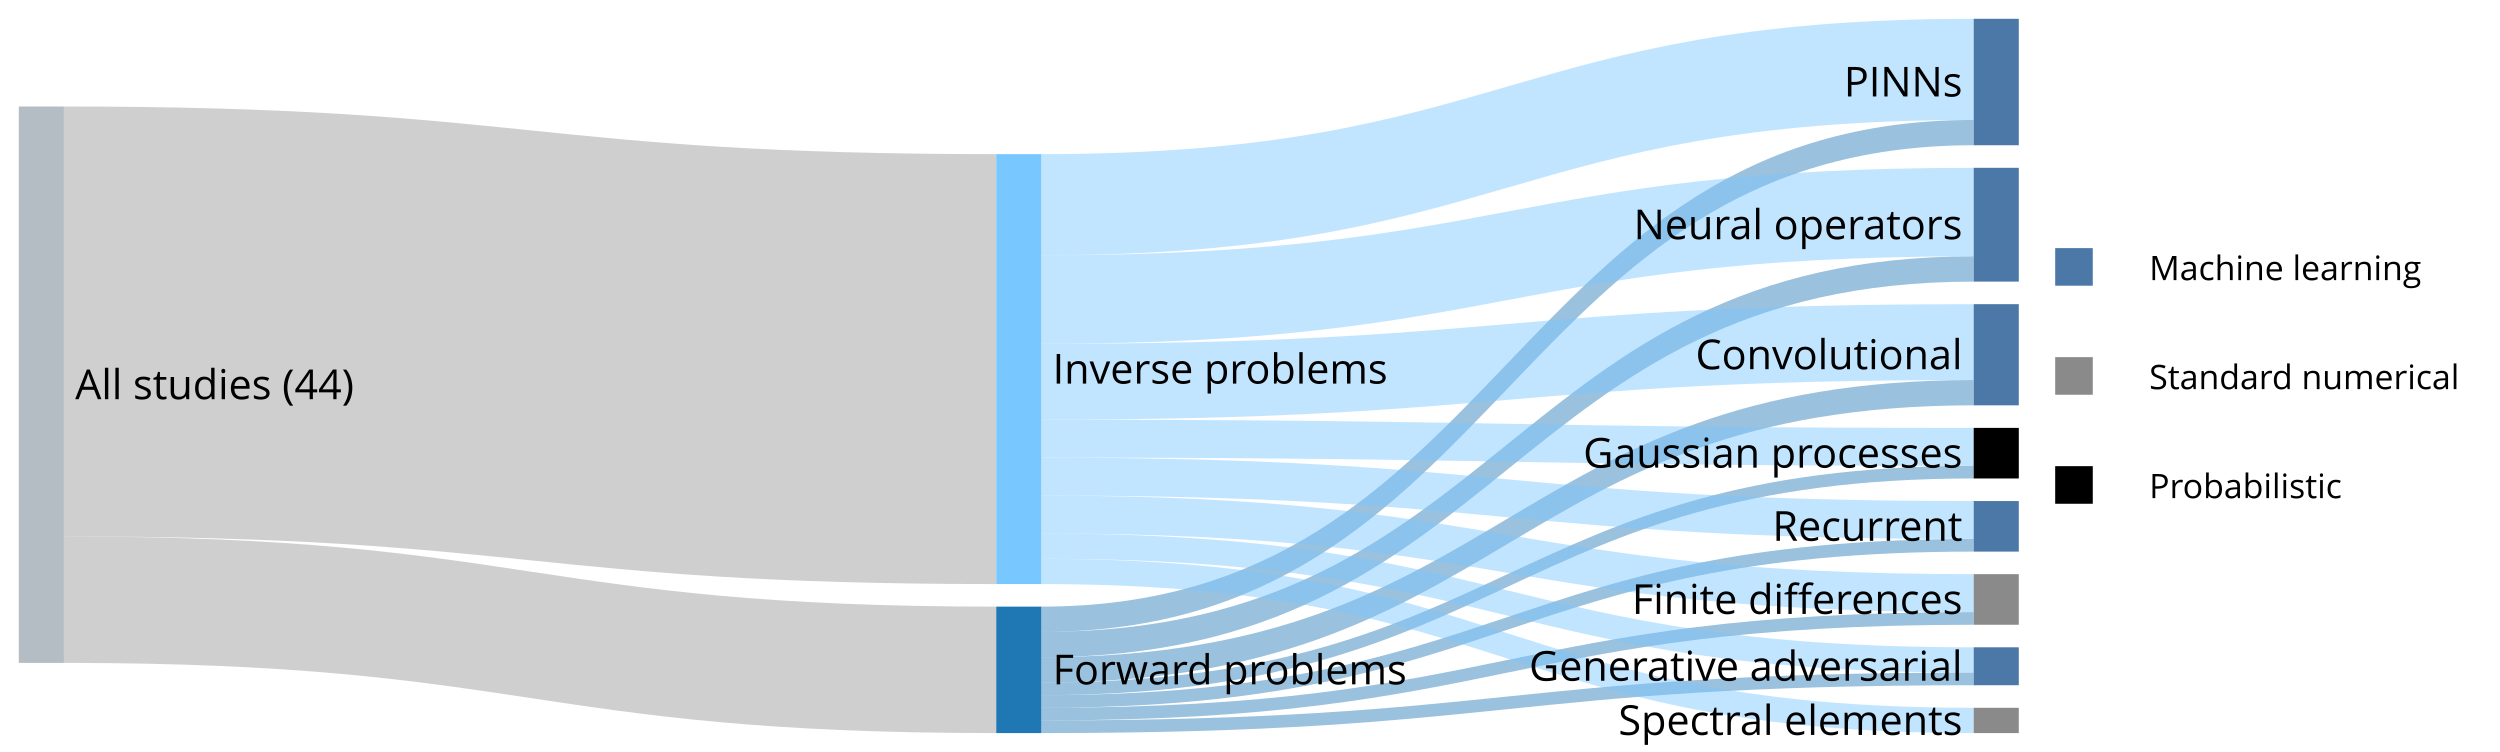
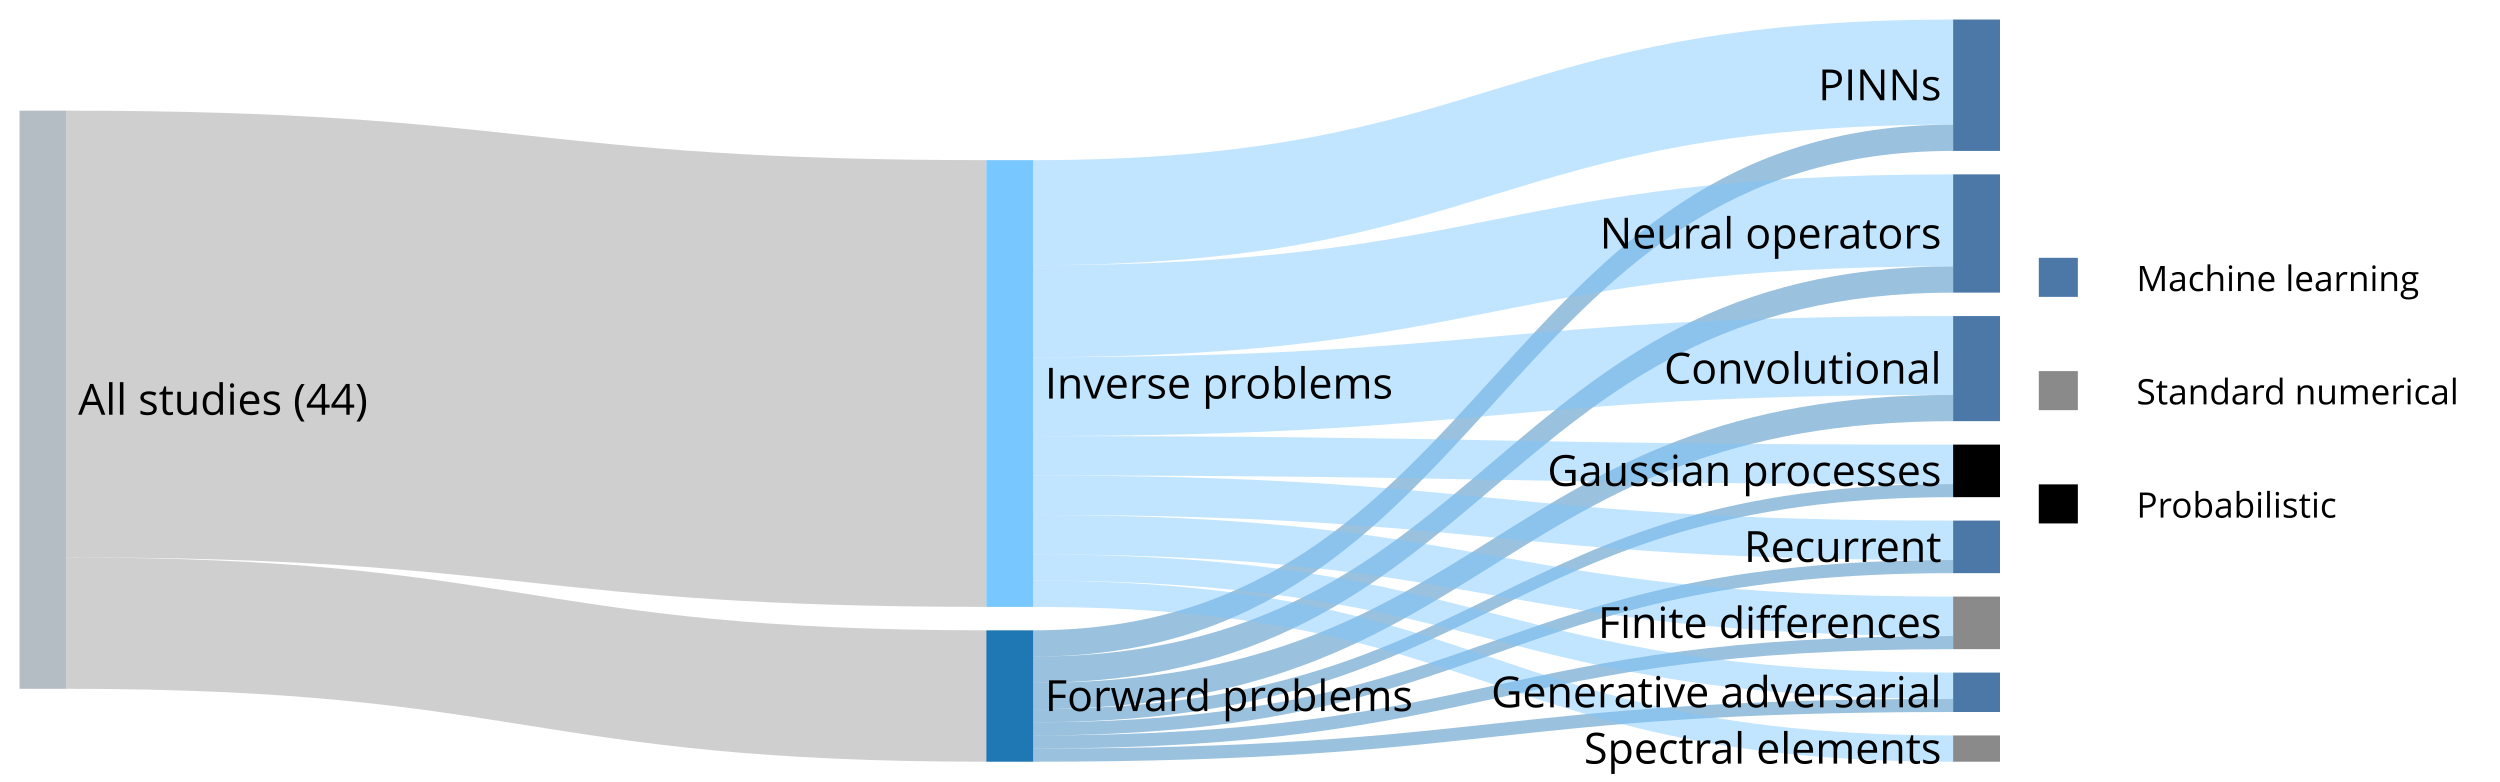
- <svg xmlns="http://www.w3.org/2000/svg" class="main-svg" width="665" height="200" style="" viewBox="0 0 665 200">
-   <rect x="0" y="0" width="665" height="200" style="fill: rgb(255, 255, 255); fill-opacity: 1;" />
-   <defs id="defs-7871bb">
+ <svg xmlns="http://www.w3.org/2000/svg" class="main-svg" width="640" height="200" viewBox="0 0 640 200" style="">
+   <rect x="0" y="0" width="640" height="200" style="fill: rgb(255, 255, 255); fill-opacity: 1;" />
+   <defs id="defs-042532">
    <g class="clips">
-       <clipPath id="clip7871bbxyplot" class="plotclip">
-         <rect width="532" height="190" />
-       </clipPath>
-       <clipPath class="axesclip" id="clip7871bbx">
-         <rect x="5" y="0" width="532" height="200" />
-       </clipPath>
-       <clipPath class="axesclip" id="clip7871bby">
-         <rect x="0" y="5" width="665" height="190" />
-       </clipPath>
-       <clipPath class="axesclip" id="clip7871bbxy">
-         <rect x="5" y="5" width="532" height="190" />
+       <clipPath id="clip042532xyplot" class="plotclip">
+         <rect width="507" height="190" />
+       </clipPath>
+       <clipPath class="axesclip" id="clip042532x">
+         <rect x="5" y="0" width="507" height="200" />
+       </clipPath>
+       <clipPath class="axesclip" id="clip042532y">
+         <rect x="0" y="5" width="640" height="190" />
+       </clipPath>
+       <clipPath class="axesclip" id="clip042532xy">
+         <rect x="5" y="5" width="507" height="190" />
      </clipPath>
    </g>
    <g class="gradients" />
    <g class="patterns" />
  </defs>
  <g class="bglayer" />
  <g class="layer-below">
    <g class="imagelayer" />
    <g class="shapelayer" />
  </g>
  <g class="cartesianlayer">
    <g class="subplot xy">
      <g class="layer-subplot">
        <g class="shapelayer" />
        <g class="imagelayer" />
      </g>
      <g class="minor-gridlayer">
        <g class="x" />
        <g class="y" />
      </g>
      <g class="gridlayer">
        <g class="x" />
        <g class="y" />
      </g>
      <g class="zerolinelayer" />
      <g class="layer-between">
        <g class="shapelayer" />
        <g class="imagelayer" />
      </g>
      <path class="xlines-below" />
      <path class="ylines-below" />
      <g class="overlines-below" />
      <g class="xaxislayer-below" />
      <g class="yaxislayer-below" />
      <g class="overaxes-below" />
      <g class="overplot">
-         <g class="xy" transform="translate(5,5)" clip-path="url(#clip7871bbxyplot)">
+         <g class="xy" transform="translate(5,5)" clip-path="url(#clip042532xyplot)">
          <g class="scatterlayer mlayer">
-             <g class="trace scatter tracef83cd7" style="stroke-miterlimit: 2; opacity: 1;">
+             <g class="trace scatter trace40f5a6" style="stroke-miterlimit: 2; opacity: 1;">
              <g class="fills" />
              <g class="errorbars" />
              <g class="lines" />
              <g class="points" />
              <g class="text" />
            </g>
-             <g class="trace scatter tracea29fa9" style="stroke-miterlimit: 2; opacity: 1;">
+             <g class="trace scatter trace0a4752" style="stroke-miterlimit: 2; opacity: 1;">
              <g class="fills" />
              <g class="errorbars" />
              <g class="lines" />
              <g class="points" />
              <g class="text" />
            </g>
-             <g class="trace scatter trace8e7718" style="stroke-miterlimit: 2; opacity: 1;">
+             <g class="trace scatter trace8ee8b5" style="stroke-miterlimit: 2; opacity: 1;">
              <g class="fills" />
              <g class="errorbars" />
              <g class="lines" />
              <g class="points" />
              <g class="text" />
            </g>
          </g>
        </g>
      </g>
      <g class="zerolinelayer-above" />
      <path class="xlines-above crisp" d="M0,0" style="fill: none;" />
      <path class="ylines-above crisp" d="M0,0" style="fill: none;" />
      <g class="overlines-above" />
      <g class="xaxislayer-above" />
      <g class="yaxislayer-above" />
      <g class="overaxes-above" />
    </g>
  </g>
  <g class="polarlayer" />
  <g class="smithlayer" />
  <g class="ternarylayer" />
  <g class="geolayer" />
  <g class="funnelarealayer" />
  <g class="pielayer" />
  <g class="iciclelayer" />
  <g class="treemaplayer" />
  <g class="sunburstlayer" />
  <g class="glimages" />
  <g class="sankey" transform="translate(5,5)matrix(1 0 0 1 0 0)" style="box-sizing: content-box; position: absolute; left: 0px; shape-rendering: geometricprecision; pointer-events: none;">
    <g class="sankey-links" style="fill: none;">
-       <path class="sankey-link" d="M12,137.694C136,137.694 136,156.364 260,156.364L260,190C136,190 136,171.33 12,171.33Z" style="stroke: rgb(68, 68, 68); stroke-opacity: 1; fill: rgb(150, 150, 150); fill-opacity: 0.45; stroke-width: 0; opacity: 1;" />
-       <path class="sankey-link" d="M12,23.33C136,23.33 136,36 260,36L260,150.364C136,150.364 136,137.694 12,137.694Z" style="stroke: rgb(68, 68, 68); stroke-opacity: 1; fill: rgb(150, 150, 150); fill-opacity: 0.45; stroke-width: 0; opacity: 1;" />
-       <path class="sankey-link" d="M272,163.091C396,163.091 396,63.182 520,63.182L520,69.909C396,69.909 396,169.818 272,169.818Z" style="stroke: rgb(68, 68, 68); stroke-opacity: 1; fill: rgb(31, 119, 180); fill-opacity: 0.45; stroke-width: 0; opacity: 1;" />
-       <path class="sankey-link" d="M272,169.818C396,169.818 396,96.091 520,96.091L520,102.818C396,102.818 396,176.545 272,176.545Z" style="stroke: rgb(68, 68, 68); stroke-opacity: 1; fill: rgb(31, 119, 180); fill-opacity: 0.45; stroke-width: 0; opacity: 1;" />
-       <path class="sankey-link" d="M272,156.364C396,156.364 396,26.909 520,26.909L520,33.636C396,33.636 396,163.091 272,163.091Z" style="stroke: rgb(68, 68, 68); stroke-opacity: 1; fill: rgb(31, 119, 180); fill-opacity: 0.45; stroke-width: 0; opacity: 1;" />
-       <path class="sankey-link" d="M272,176.545C396,176.545 396,118.909 520,118.909L520,122.273C396,122.273 396,179.909 272,179.909Z" style="stroke: rgb(68, 68, 68); stroke-opacity: 1; fill: rgb(31, 119, 180); fill-opacity: 0.45; stroke-width: 0; opacity: 1;" />
-       <path class="sankey-link" d="M272,179.909C396,179.909 396,138.364 520,138.364L520,141.727C396,141.727 396,183.273 272,183.273Z" style="stroke: rgb(68, 68, 68); stroke-opacity: 1; fill: rgb(31, 119, 180); fill-opacity: 0.45; stroke-width: 0; opacity: 1;" />
-       <path class="sankey-link" d="M272,186.636C396,186.636 396,173.909 520,173.909L520,177.273C396,177.273 396,190 272,190Z" style="stroke: rgb(68, 68, 68); stroke-opacity: 1; fill: rgb(31, 119, 180); fill-opacity: 0.45; stroke-width: 0; opacity: 1;" />
-       <path class="sankey-link" d="M272,183.273C396,183.273 396,157.818 520,157.818L520,161.182C396,161.182 396,186.636 272,186.636Z" style="stroke: rgb(68, 68, 68); stroke-opacity: 1; fill: rgb(31, 119, 180); fill-opacity: 0.45; stroke-width: 0; opacity: 1;" />
-       <path class="sankey-link" d="M272,62.909C396,62.909 396,39.636 520,39.636L520,63.182C396,63.182 396,86.455 272,86.455Z" style="stroke: rgb(68, 68, 68); stroke-opacity: 1; fill: rgb(121, 199, 255); fill-opacity: 0.45; stroke-width: 0; opacity: 1;" />
-       <path class="sankey-link" d="M272,86.455C396,86.455 396,75.909 520,75.909L520,96.091C396,96.091 396,106.636 272,106.636Z" style="stroke: rgb(68, 68, 68); stroke-opacity: 1; fill: rgb(121, 199, 255); fill-opacity: 0.45; stroke-width: 0; opacity: 1;" />
-       <path class="sankey-link" d="M272,36C396,36 396,7.105427357601002e-15 520,7.105427357601002e-15L520,26.909C396,26.909 396,62.909 272,62.909Z" style="stroke: rgb(68, 68, 68); stroke-opacity: 1; fill: rgb(121, 199, 255); fill-opacity: 0.45; stroke-width: 0; opacity: 1;" />
-       <path class="sankey-link" d="M272,106.636C396,106.636 396,108.818 520,108.818L520,118.909C396,118.909 396,116.727 272,116.727Z" style="stroke: rgb(68, 68, 68); stroke-opacity: 1; fill: rgb(121, 199, 255); fill-opacity: 0.45; stroke-width: 0; opacity: 1;" />
-       <path class="sankey-link" d="M272,116.727C396,116.727 396,128.273 520,128.273L520,138.364C396,138.364 396,126.818 272,126.818Z" style="stroke: rgb(68, 68, 68); stroke-opacity: 1; fill: rgb(121, 199, 255); fill-opacity: 0.45; stroke-width: 0; opacity: 1;" />
-       <path class="sankey-link" d="M272,136.909C396,136.909 396,167.182 520,167.182L520,173.909C396,173.909 396,143.636 272,143.636Z" style="stroke: rgb(68, 68, 68); stroke-opacity: 1; fill: rgb(121, 199, 255); fill-opacity: 0.45; stroke-width: 0; opacity: 1;" />
-       <path class="sankey-link" d="M272,126.818C396,126.818 396,147.727 520,147.727L520,157.818C396,157.818 396,136.909 272,136.909Z" style="stroke: rgb(68, 68, 68); stroke-opacity: 1; fill: rgb(121, 199, 255); fill-opacity: 0.45; stroke-width: 0; opacity: 1;" />
-       <path class="sankey-link" d="M272,143.636C396,143.636 396,183.273 520,183.273L520,190C396,190 396,150.364 272,150.364Z" style="stroke: rgb(68, 68, 68); stroke-opacity: 1; fill: rgb(121, 199, 255); fill-opacity: 0.45; stroke-width: 0; opacity: 1;" />
+       <path class="sankey-link" d="M12,137.694C129.75,137.694 129.75,156.364 247.5,156.364L247.5,190C129.75,190 129.75,171.33 12,171.33Z" style="stroke: rgb(68, 68, 68); stroke-opacity: 1; fill: rgb(150, 150, 150); fill-opacity: 0.45; stroke-width: 0; opacity: 1;" />
+       <path class="sankey-link" d="M12,23.33C129.75,23.33 129.75,36 247.5,36L247.5,150.364C129.75,150.364 129.75,137.694 12,137.694Z" style="stroke: rgb(68, 68, 68); stroke-opacity: 1; fill: rgb(150, 150, 150); fill-opacity: 0.45; stroke-width: 0; opacity: 1;" />
+       <path class="sankey-link" d="M259.5,163.091C377.25,163.091 377.25,63.182 495,63.182L495,69.909C377.25,69.909 377.25,169.818 259.5,169.818Z" style="stroke: rgb(68, 68, 68); stroke-opacity: 1; fill: rgb(31, 119, 180); fill-opacity: 0.45; stroke-width: 0; opacity: 1;" />
+       <path class="sankey-link" d="M259.5,169.818C377.25,169.818 377.25,96.091 495,96.091L495,102.818C377.25,102.818 377.25,176.545 259.5,176.545Z" style="stroke: rgb(68, 68, 68); stroke-opacity: 1; fill: rgb(31, 119, 180); fill-opacity: 0.45; stroke-width: 0; opacity: 1;" />
+       <path class="sankey-link" d="M259.5,156.364C377.25,156.364 377.25,26.909 495,26.909L495,33.636C377.25,33.636 377.25,163.091 259.5,163.091Z" style="stroke: rgb(68, 68, 68); stroke-opacity: 1; fill: rgb(31, 119, 180); fill-opacity: 0.45; stroke-width: 0; opacity: 1;" />
+       <path class="sankey-link" d="M259.5,176.545C377.25,176.545 377.25,118.909 495,118.909L495,122.273C377.25,122.273 377.25,179.909 259.5,179.909Z" style="stroke: rgb(68, 68, 68); stroke-opacity: 1; fill: rgb(31, 119, 180); fill-opacity: 0.45; stroke-width: 0; opacity: 1;" />
+       <path class="sankey-link" d="M259.5,179.909C377.25,179.909 377.25,138.364 495,138.364L495,141.727C377.25,141.727 377.25,183.273 259.5,183.273Z" style="stroke: rgb(68, 68, 68); stroke-opacity: 1; fill: rgb(31, 119, 180); fill-opacity: 0.45; stroke-width: 0; opacity: 1;" />
+       <path class="sankey-link" d="M259.5,186.636C377.25,186.636 377.25,173.909 495,173.909L495,177.273C377.25,177.273 377.25,190 259.5,190Z" style="stroke: rgb(68, 68, 68); stroke-opacity: 1; fill: rgb(31, 119, 180); fill-opacity: 0.45; stroke-width: 0; opacity: 1;" />
+       <path class="sankey-link" d="M259.5,183.273C377.25,183.273 377.25,157.818 495,157.818L495,161.182C377.25,161.182 377.25,186.636 259.5,186.636Z" style="stroke: rgb(68, 68, 68); stroke-opacity: 1; fill: rgb(31, 119, 180); fill-opacity: 0.45; stroke-width: 0; opacity: 1;" />
+       <path class="sankey-link" d="M259.5,62.909C377.25,62.909 377.25,39.636 495,39.636L495,63.182C377.25,63.182 377.25,86.455 259.5,86.455Z" style="stroke: rgb(68, 68, 68); stroke-opacity: 1; fill: rgb(121, 199, 255); fill-opacity: 0.45; stroke-width: 0; opacity: 1;" />
+       <path class="sankey-link" d="M259.5,86.455C377.25,86.455 377.25,75.909 495,75.909L495,96.091C377.25,96.091 377.25,106.636 259.5,106.636Z" style="stroke: rgb(68, 68, 68); stroke-opacity: 1; fill: rgb(121, 199, 255); fill-opacity: 0.45; stroke-width: 0; opacity: 1;" />
+       <path class="sankey-link" d="M259.5,36C377.25,36 377.25,7.105427357601002e-15 495,7.105427357601002e-15L495,26.909C377.25,26.909 377.25,62.909 259.5,62.909Z" style="stroke: rgb(68, 68, 68); stroke-opacity: 1; fill: rgb(121, 199, 255); fill-opacity: 0.45; stroke-width: 0; opacity: 1;" />
+       <path class="sankey-link" d="M259.5,106.636C377.25,106.636 377.25,108.818 495,108.818L495,118.909C377.25,118.909 377.25,116.727 259.5,116.727Z" style="stroke: rgb(68, 68, 68); stroke-opacity: 1; fill: rgb(121, 199, 255); fill-opacity: 0.45; stroke-width: 0; opacity: 1;" />
+       <path class="sankey-link" d="M259.5,116.727C377.25,116.727 377.25,128.273 495,128.273L495,138.364C377.25,138.364 377.25,126.818 259.5,126.818Z" style="stroke: rgb(68, 68, 68); stroke-opacity: 1; fill: rgb(121, 199, 255); fill-opacity: 0.45; stroke-width: 0; opacity: 1;" />
+       <path class="sankey-link" d="M259.5,136.909C377.25,136.909 377.25,167.182 495,167.182L495,173.909C377.25,173.909 377.25,143.636 259.5,143.636Z" style="stroke: rgb(68, 68, 68); stroke-opacity: 1; fill: rgb(121, 199, 255); fill-opacity: 0.45; stroke-width: 0; opacity: 1;" />
+       <path class="sankey-link" d="M259.5,126.818C377.25,126.818 377.25,147.727 495,147.727L495,157.818C377.25,157.818 377.25,136.909 259.5,136.909Z" style="stroke: rgb(68, 68, 68); stroke-opacity: 1; fill: rgb(121, 199, 255); fill-opacity: 0.45; stroke-width: 0; opacity: 1;" />
+       <path class="sankey-link" d="M259.5,143.636C377.25,143.636 377.25,183.273 495,183.273L495,190C377.25,190 377.25,150.364 259.5,150.364Z" style="stroke: rgb(68, 68, 68); stroke-opacity: 1; fill: rgb(121, 199, 255); fill-opacity: 0.45; stroke-width: 0; opacity: 1;" />
    </g>
    <g class="sankey-node-set" style="cursor: move;">
      <g class="sankey-node" transform="translate(0.000,23.330)" style="opacity: 1;">
        <rect class="node-rect" width="12" height="148" style="stroke-width: 0; stroke: rgb(68, 68, 68); stroke-opacity: 1; fill: rgb(180, 188, 196); fill-opacity: 1;" />
        <text class="node-label" data-notex="1" x="0" y="0" text-anchor="start" transform="translate(15,77.85)" style="cursor: default; font-family: 'Open Sans', verdana, arial, sans-serif; font-size: 11px; fill: rgb(0, 0, 0); fill-opacity: 1; text-shadow: rgb(255, 255, 255) 1px 1px 1px, rgb(255, 255, 255) -1px -1px 1px, rgb(255, 255, 255) 1px -1px 1px, rgb(255, 255, 255) -1px 1px 1px; white-space: pre;">All studies (44)</text>
      </g>
-       <g class="sankey-node" transform="translate(260.000,156.364)" style="opacity: 1;">
+       <g class="sankey-node" transform="translate(247.500,156.364)" style="opacity: 1;">
        <rect class="node-rect" width="12" height="33.636" style="stroke-width: 0; stroke: rgb(68, 68, 68); stroke-opacity: 1; fill: rgb(31, 119, 180); fill-opacity: 1;" />
        <text class="node-label" data-notex="1" x="0" y="0" text-anchor="start" transform="translate(15,20.66818)" style="cursor: default; font-family: 'Open Sans', verdana, arial, sans-serif; font-size: 11px; fill: rgb(0, 0, 0); fill-opacity: 1; text-shadow: rgb(255, 255, 255) 1px 1px 1px, rgb(255, 255, 255) -1px -1px 1px, rgb(255, 255, 255) 1px -1px 1px, rgb(255, 255, 255) -1px 1px 1px; white-space: pre;">Forward problems</text>
      </g>
-       <g class="sankey-node" transform="translate(260.000,36.000)" style="opacity: 1;">
+       <g class="sankey-node" transform="translate(247.500,36.000)" style="opacity: 1;">
        <rect class="node-rect" width="12" height="114.364" style="stroke-width: 0; stroke: rgb(68, 68, 68); stroke-opacity: 1; fill: rgb(121, 199, 255); fill-opacity: 1;" />
        <text class="node-label" data-notex="1" x="0" y="0" text-anchor="start" transform="translate(15,61.03182)" style="cursor: default; font-family: 'Open Sans', verdana, arial, sans-serif; font-size: 11px; fill: rgb(0, 0, 0); fill-opacity: 1; text-shadow: rgb(255, 255, 255) 1px 1px 1px, rgb(255, 255, 255) -1px -1px 1px, rgb(255, 255, 255) 1px -1px 1px, rgb(255, 255, 255) -1px 1px 1px; white-space: pre;">Inverse problems</text>
      </g>
-       <g class="sankey-node" transform="translate(520.000,39.636)" style="opacity: 1;">
+       <g class="sankey-node" transform="translate(495.000,39.636)" style="opacity: 1;">
        <rect class="node-rect" width="12" height="30.273" style="stroke-width: 0; stroke: rgb(68, 68, 68); stroke-opacity: 1; fill: rgb(76, 120, 168); fill-opacity: 1;" />
        <text class="node-label" data-notex="1" x="0" y="0" text-anchor="end" transform="translate(-3,18.98636)" style="cursor: default; font-family: 'Open Sans', verdana, arial, sans-serif; font-size: 11px; fill: rgb(0, 0, 0); fill-opacity: 1; text-shadow: rgb(255, 255, 255) 1px 1px 1px, rgb(255, 255, 255) -1px -1px 1px, rgb(255, 255, 255) 1px -1px 1px, rgb(255, 255, 255) -1px 1px 1px; white-space: pre;">Neural operators</text>
      </g>
-       <g class="sankey-node" transform="translate(520.000,75.909)" style="opacity: 1;">
+       <g class="sankey-node" transform="translate(495.000,75.909)" style="opacity: 1;">
        <rect class="node-rect" width="12" height="26.909" style="stroke-width: 0; stroke: rgb(68, 68, 68); stroke-opacity: 1; fill: rgb(76, 120, 168); fill-opacity: 1;" />
        <text class="node-label" data-notex="1" x="0" y="0" text-anchor="end" transform="translate(-3,17.30455)" style="cursor: default; font-family: 'Open Sans', verdana, arial, sans-serif; font-size: 11px; fill: rgb(0, 0, 0); fill-opacity: 1; text-shadow: rgb(255, 255, 255) 1px 1px 1px, rgb(255, 255, 255) -1px -1px 1px, rgb(255, 255, 255) 1px -1px 1px, rgb(255, 255, 255) -1px 1px 1px; white-space: pre;">Convolutional</text>
      </g>
-       <g class="sankey-node" transform="translate(520.000,0.000)" style="opacity: 1;">
+       <g class="sankey-node" transform="translate(495.000,0.000)" style="opacity: 1;">
        <rect class="node-rect" width="12" height="33.636" style="stroke-width: 0; stroke: rgb(68, 68, 68); stroke-opacity: 1; fill: rgb(76, 120, 168); fill-opacity: 1;" />
        <text class="node-label" data-notex="1" x="0" y="0" text-anchor="end" transform="translate(-3,20.66818)" style="cursor: default; font-family: 'Open Sans', verdana, arial, sans-serif; font-size: 11px; fill: rgb(0, 0, 0); fill-opacity: 1; text-shadow: rgb(255, 255, 255) 1px 1px 1px, rgb(255, 255, 255) -1px -1px 1px, rgb(255, 255, 255) 1px -1px 1px, rgb(255, 255, 255) -1px 1px 1px; white-space: pre;">PINNs</text>
      </g>
-       <g class="sankey-node" transform="translate(520.000,108.818)" style="opacity: 1;">
+       <g class="sankey-node" transform="translate(495.000,108.818)" style="opacity: 1;">
        <rect class="node-rect" width="12" height="13.455" style="stroke-width: 0; stroke: rgb(68, 68, 68); stroke-opacity: 1; fill: rgb(0, 0, 0); fill-opacity: 1;" />
        <text class="node-label" data-notex="1" x="0" y="0" text-anchor="end" transform="translate(-3,10.57727)" style="cursor: default; font-family: 'Open Sans', verdana, arial, sans-serif; font-size: 11px; fill: rgb(0, 0, 0); fill-opacity: 1; text-shadow: rgb(255, 255, 255) 1px 1px 1px, rgb(255, 255, 255) -1px -1px 1px, rgb(255, 255, 255) 1px -1px 1px, rgb(255, 255, 255) -1px 1px 1px; white-space: pre;">Gaussian processes</text>
      </g>
-       <g class="sankey-node" transform="translate(520.000,128.273)" style="opacity: 1;">
+       <g class="sankey-node" transform="translate(495.000,128.273)" style="opacity: 1;">
        <rect class="node-rect" width="12" height="13.455" style="stroke-width: 0; stroke: rgb(68, 68, 68); stroke-opacity: 1; fill: rgb(76, 120, 168); fill-opacity: 1;" />
        <text class="node-label" data-notex="1" x="0" y="0" text-anchor="end" transform="translate(-3,10.57727)" style="cursor: default; font-family: 'Open Sans', verdana, arial, sans-serif; font-size: 11px; fill: rgb(0, 0, 0); fill-opacity: 1; text-shadow: rgb(255, 255, 255) 1px 1px 1px, rgb(255, 255, 255) -1px -1px 1px, rgb(255, 255, 255) 1px -1px 1px, rgb(255, 255, 255) -1px 1px 1px; white-space: pre;">Recurrent</text>
      </g>
-       <g class="sankey-node" transform="translate(520.000,167.182)" style="opacity: 1;">
+       <g class="sankey-node" transform="translate(495.000,167.182)" style="opacity: 1;">
        <rect class="node-rect" width="12" height="10.091" style="stroke-width: 0; stroke: rgb(68, 68, 68); stroke-opacity: 1; fill: rgb(76, 120, 168); fill-opacity: 1;" />
        <text class="node-label" data-notex="1" x="0" y="0" text-anchor="end" transform="translate(-3,8.895455)" style="cursor: default; font-family: 'Open Sans', verdana, arial, sans-serif; font-size: 11px; fill: rgb(0, 0, 0); fill-opacity: 1; text-shadow: rgb(255, 255, 255) 1px 1px 1px, rgb(255, 255, 255) -1px -1px 1px, rgb(255, 255, 255) 1px -1px 1px, rgb(255, 255, 255) -1px 1px 1px; white-space: pre;">Generative adversarial</text>
      </g>
-       <g class="sankey-node" transform="translate(520.000,147.727)" style="opacity: 1;">
+       <g class="sankey-node" transform="translate(495.000,147.727)" style="opacity: 1;">
        <rect class="node-rect" width="12" height="13.455" style="stroke-width: 0; stroke: rgb(68, 68, 68); stroke-opacity: 1; fill: rgb(138, 138, 138); fill-opacity: 1;" />
        <text class="node-label" data-notex="1" x="0" y="0" text-anchor="end" transform="translate(-3,10.57727)" style="cursor: default; font-family: 'Open Sans', verdana, arial, sans-serif; font-size: 11px; fill: rgb(0, 0, 0); fill-opacity: 1; text-shadow: rgb(255, 255, 255) 1px 1px 1px, rgb(255, 255, 255) -1px -1px 1px, rgb(255, 255, 255) 1px -1px 1px, rgb(255, 255, 255) -1px 1px 1px; white-space: pre;">Finite differences</text>
      </g>
-       <g class="sankey-node" transform="translate(520.000,183.273)" style="opacity: 1;">
+       <g class="sankey-node" transform="translate(495.000,183.273)" style="opacity: 1;">
        <rect class="node-rect" width="12" height="6.727" style="stroke-width: 0; stroke: rgb(68, 68, 68); stroke-opacity: 1; fill: rgb(138, 138, 138); fill-opacity: 1;" />
        <text class="node-label" data-notex="1" x="0" y="0" text-anchor="end" transform="translate(-3,7.213636)" style="cursor: default; font-family: 'Open Sans', verdana, arial, sans-serif; font-size: 11px; fill: rgb(0, 0, 0); fill-opacity: 1; text-shadow: rgb(255, 255, 255) 1px 1px 1px, rgb(255, 255, 255) -1px -1px 1px, rgb(255, 255, 255) 1px -1px 1px, rgb(255, 255, 255) -1px 1px 1px; white-space: pre;">Spectral elements</text>
      </g>
    </g>
  </g>
-   <defs id="topdefs-7871bb">
+   <defs id="topdefs-042532">
    <g class="clips" />
-     <clipPath id="legend7871bb">
+     <clipPath id="legend042532">
      <rect width="128" height="87" x="0" y="0" />
    </clipPath>
  </defs>
  <g class="layer-above">
    <g class="imagelayer" />
    <g class="shapelayer" />
  </g>
  <g class="infolayer">
-     <g class="legend" pointer-events="all" transform="translate(531.68,56.5)">
+     <g class="legend" pointer-events="all" transform="translate(506.93,56.5)">
      <rect class="bg" shape-rendering="crispEdges" style="stroke: rgb(68, 68, 68); stroke-opacity: 1; fill: rgb(0, 0, 0); fill-opacity: 0; stroke-width: 0px;" width="128" height="87" x="0" y="0" />
-       <g class="scrollbox" transform="" clip-path="url(#legend7871bb)">
+       <g class="scrollbox" transform="" clip-path="url(#legend042532)">
        <g class="groups" transform="">
          <g class="traces" transform="translate(0,14.5)" style="opacity: 1;">
            <text class="legendtext" text-anchor="start" x="40" y="3.51" style="font-family: 'Open Sans', verdana, arial, sans-serif; font-size: 9px; fill: rgb(0, 0, 0); fill-opacity: 1; white-space: pre;">Machine learning</text>
            <g class="layers" style="opacity: 1;">
              <g class="legendfill" />
              <g class="legendlines" />
              <g class="legendsymbols">
                <g class="legendpoints">
                  <path class="scatterpts" transform="translate(20,0)" d="M5,5H-5V-5H5Z" style="opacity: 1; stroke-width: 0px; fill: rgb(76, 120, 168); fill-opacity: 1;" />
                </g>
              </g>
            </g>
            <rect class="legendtoggle" x="0" y="-9.5" width="122.5" height="19" style="fill: rgb(0, 0, 0); fill-opacity: 0;" />
          </g>
        </g>
        <g class="groups" transform="translate(0,10)">
          <g class="traces" transform="translate(0,33.5)" style="opacity: 1;">
            <text class="legendtext" text-anchor="start" x="40" y="3.51" style="font-family: 'Open Sans', verdana, arial, sans-serif; font-size: 9px; fill: rgb(0, 0, 0); fill-opacity: 1; white-space: pre;">Standard numerical</text>
            <g class="layers" style="opacity: 1;">
              <g class="legendfill" />
              <g class="legendlines" />
              <g class="legendsymbols">
                <g class="legendpoints">
                  <path class="scatterpts" transform="translate(20,0)" d="M5,5H-5V-5H5Z" style="opacity: 1; stroke-width: 0px; fill: rgb(138, 138, 138); fill-opacity: 1;" />
                </g>
              </g>
            </g>
            <rect class="legendtoggle" x="0" y="-9.5" width="122.5" height="19" style="fill: rgb(0, 0, 0); fill-opacity: 0;" />
          </g>
        </g>
        <g class="groups" transform="translate(0,20)">
          <g class="traces" transform="translate(0,52.5)" style="opacity: 1;">
            <text class="legendtext" text-anchor="start" x="40" y="3.51" style="font-family: 'Open Sans', verdana, arial, sans-serif; font-size: 9px; fill: rgb(0, 0, 0); fill-opacity: 1; white-space: pre;">Probabilistic</text>
            <g class="layers" style="opacity: 1;">
              <g class="legendfill" />
              <g class="legendlines" />
              <g class="legendsymbols">
                <g class="legendpoints">
                  <path class="scatterpts" transform="translate(20,0)" d="M5,5H-5V-5H5Z" style="opacity: 1; stroke-width: 0px; fill: rgb(0, 0, 0); fill-opacity: 1;" />
                </g>
              </g>
            </g>
            <rect class="legendtoggle" x="0" y="-9.5" width="122.5" height="19" style="fill: rgb(0, 0, 0); fill-opacity: 0;" />
          </g>
        </g>
      </g>
      <rect class="scrollbar" rx="20" ry="3" width="0" height="0" style="fill: rgb(128, 139, 164); fill-opacity: 1;" x="0" y="0" />
    </g>
    <g class="g-gtitle" />
    <g class="first-render" />
  </g>
</svg>
